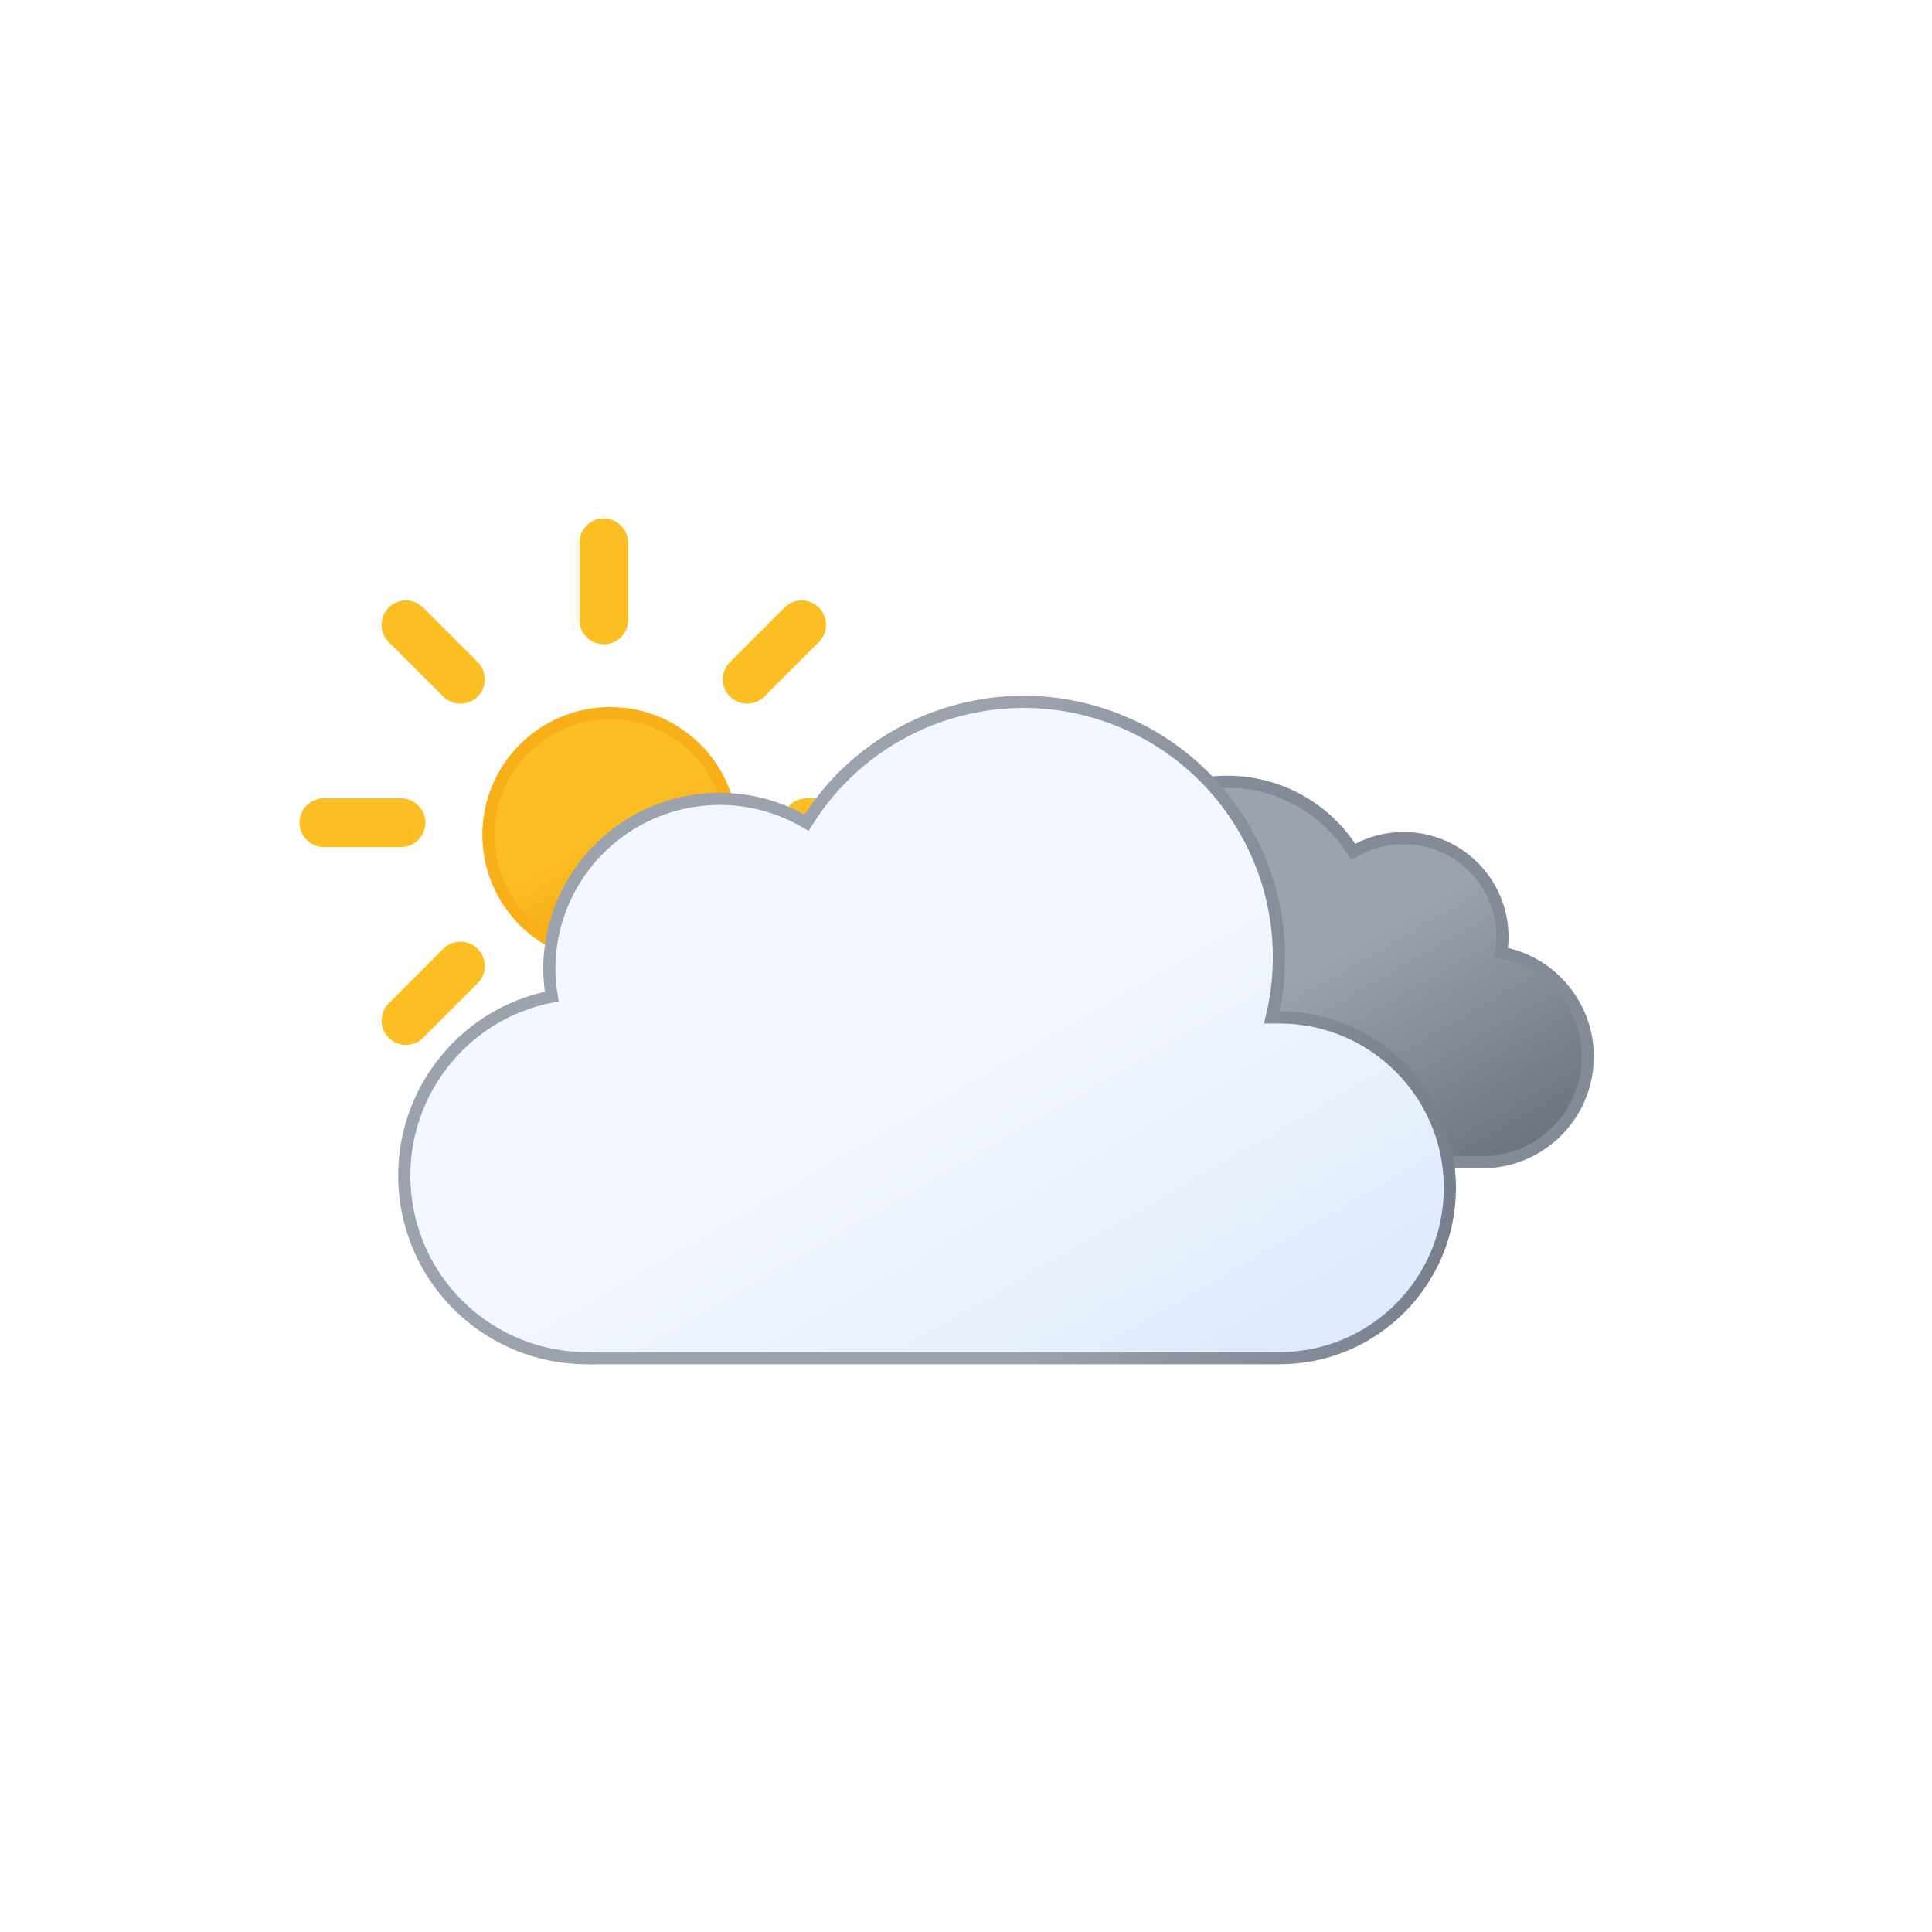
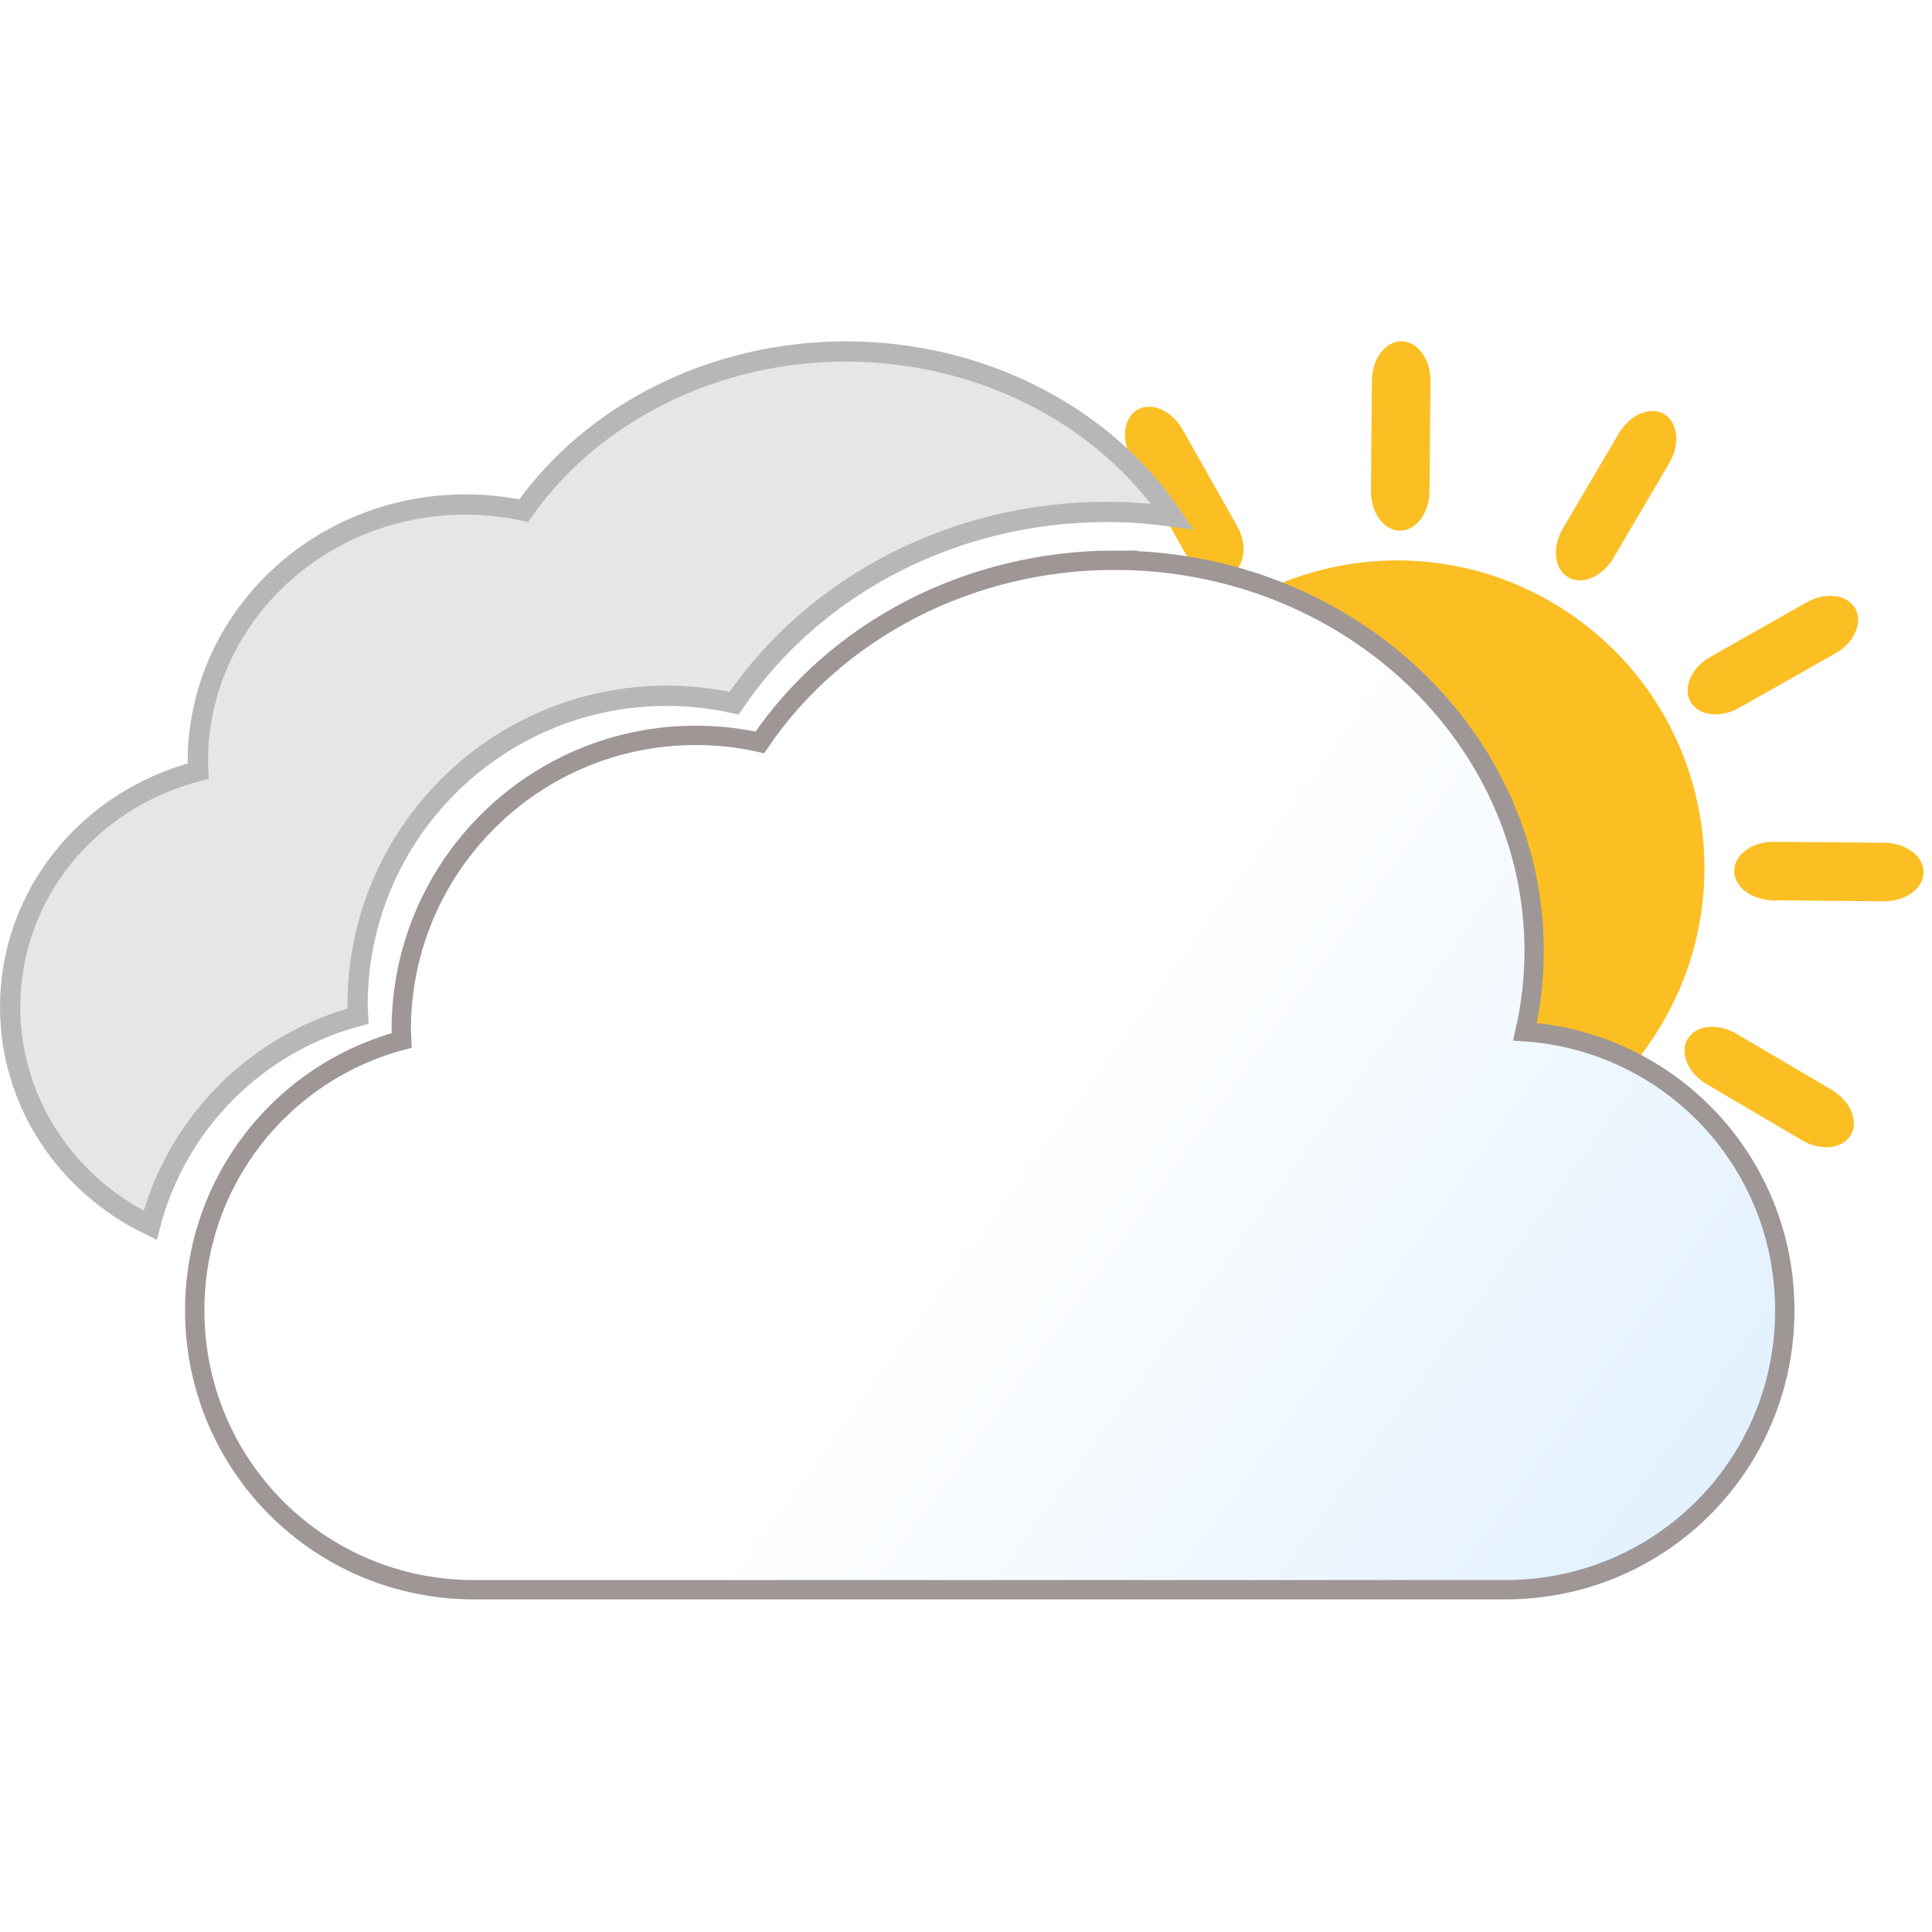
- <svg xmlns="http://www.w3.org/2000/svg" xmlns:xlink="http://www.w3.org/1999/xlink" viewBox="0 0 79.374 79.374" version="1.1" id="svg33" width="300" height="300">
-   <defs id="defs23">
-     <linearGradient id="a" x1="16.5" y1="19.67" x2="21.5" y2="28.33" gradientUnits="userSpaceOnUse" gradientTransform="translate(6.067049,10.29862)">
-       <stop offset="0" stop-color="#fbbf24" id="stop2" />
-       <stop offset="0.45" stop-color="#fbbf24" id="stop4" />
-       <stop offset="1" stop-color="#f59e0b" id="stop6" />
+ <svg xmlns="http://www.w3.org/2000/svg" xmlns:xlink="http://www.w3.org/1999/xlink" width="300" height="300" viewBox="0 0 79.375 79.375" version="1.1" id="svg8">
+   <defs id="defs2">
+     <linearGradient xlink:href="#linearGradient840-7" id="linearGradient842-2" x1="71.641" y1="50.063" x2="43.17" y2="29.45" gradientUnits="userSpaceOnUse" gradientTransform="translate(0.03938176,15.98606)" />
+     <linearGradient id="linearGradient840-7">
+       <stop style="stop-color:#dfefff;stop-opacity:1" offset="0" id="stop836-0" />
+       <stop style="stop-color:#ffffff;stop-opacity:1" offset="1" id="stop838-9" />
    </linearGradient>
-     <linearGradient id="b" x1="40.76" y1="23" x2="50.83" y2="40.46" gradientUnits="userSpaceOnUse" gradientTransform="translate(6.067049,10.29862)">
-       <stop offset="0" stop-color="#9ca3af" id="stop9" />
-       <stop offset="0.45" stop-color="#9ca3af" id="stop11" />
-       <stop offset="1" stop-color="#6b7280" id="stop13" />
-     </linearGradient>
-     <linearGradient id="c" x1="22.56" y1="21.96" x2="39.2" y2="50.8" gradientUnits="userSpaceOnUse" gradientTransform="translate(6.067049,10.29862)">
-       <stop offset="0" stop-color="#f3f7fe" id="stop16" />
-       <stop offset="0.45" stop-color="#f3f7fe" id="stop18" />
-       <stop offset="1" stop-color="#deeafb" id="stop20" />
-     </linearGradient>
-     <linearGradient xlink:href="#b" id="linearGradient842" x1="16.356" y1="42.321" x2="59.817" y2="42.321" gradientUnits="userSpaceOnUse" />
+     <linearGradient xlink:href="#linearGradient840-7" id="linearGradient8265" gradientUnits="userSpaceOnUse" gradientTransform="translate(1.565884,17.22624)" x1="71.641" y1="50.063" x2="43.17" y2="29.45" />
  </defs>
-   <circle cx="25.067" cy="34.299" r="5" stroke="#f8af18" stroke-miterlimit="10" stroke-width="0.5" fill="url(#a)" id="circle25" style="fill:url(#a)" />
-   <path d="m 24.807,25.469 v -3.17 m 0,23 v -3.17 m 5.89,-14.22 2.24,-2.24 m -16.26,16.26 2.24,-2.24 m 0,-11.78 -2.24,-2.24 m 16.26,16.26 -2.24,-2.24 m -17.39,-5.89 h 3.17 m 19.83,0 h -3.17" fill="none" stroke="#fbbf24" stroke-linecap="round" stroke-miterlimit="10" stroke-width="2" id="path27" />
-   <path d="m 40.297,43.749 a 4.05,4.05 0 0 0 4.05,4 h 16.51 a 4.34,4.34 0 0 0 0.81,-8.61 3.52,3.52 0 0 0 0.06,-0.66 4.06,4.06 0 0 0 -6.13,-3.48 6.08,6.08 0 0 0 -11.25,3.19 6.34,6.34 0 0 0 0.18,1.46 h -0.18 a 4.05,4.05 0 0 0 -4.05,4.1 z" stroke="#848b98" stroke-miterlimit="10" stroke-width="0.5" fill="url(#b)" id="path29" style="fill:url(#b)" />
-   <path d="m 52.567,41.799 h -0.32 a 10.49,10.49 0 0 0 -19.11,-8 7,7 0 0 0 -10.57,6 7.21,7.21 0 0 0 0.1,1.14 7.5,7.5 0 0 0 1.4,14.86 4.19,4.19 0 0 0 0.5,0 v 0 h 28 a 7,7 0 0 0 0,-14 z" stroke="#e6effc" stroke-miterlimit="10" stroke-width="0.5" fill="url(#c)" id="path31" style="fill:url(#c);stroke:url(#linearGradient842)" />
+   <g id="g2626" transform="translate(59.72861,5.016139)">
+     <circle style="fill:#fbbf24;fill-opacity:1;stroke:none;stroke-width:0.749;stroke-opacity:1" id="path2142-2" cx="15.167" cy="26.725" r="12.63" transform="rotate(33.93031)" />
+     <g id="g2141" transform="matrix(0.7818722,0.4603503,-0.4603503,0.7818722,40.73042,57.13629)">
+       <rect style="fill:#fbbf24;stroke:none;stroke-width:1.074" id="rect934-9" width="2.651" height="8.573" x="-57.042" y="-24.927" ry="1.787" />
+       <rect style="fill:#fbbf24;stroke:none;stroke-width:1.074" id="rect934-9-1" width="2.651" height="8.573" x="-57.042" y="14.187" ry="1.787" />
+     </g>
+     <g id="g2141-2" transform="matrix(0.446946,0.7896111,-0.7896111,0.446946,21.71282,75.11841)">
+       <rect style="fill:#fbbf24;stroke:none;stroke-width:1.074" id="rect934-9-7" width="2.651" height="8.573" x="-57.042" y="-24.927" ry="1.787" />
+       <rect style="fill:#fbbf24;stroke:none;stroke-width:1.074" id="rect934-9-1-0" width="2.651" height="8.573" x="-57.042" y="14.187" ry="1.787" />
+     </g>
+     <g id="g2141-2-9" transform="matrix(-0.00773894,0.9072963,-0.9072963,-0.00773894,-3.747961,81.18258)">
+       <rect style="fill:#fbbf24;stroke:none;stroke-width:1.074" id="rect934-9-7-3" width="2.651" height="8.573" x="-57.042" y="-24.927" ry="1.787" />
+       <rect style="fill:#fbbf24;stroke:none;stroke-width:1.074" id="rect934-9-1-0-6" width="2.651" height="8.573" x="-57.042" y="14.187" ry="1.787" />
+     </g>
+     <g id="g2141-2-9-0" transform="matrix(-0.4603503,0.7818722,-0.7818722,-0.4603503,-28.82973,73.70391)">
+       <rect style="fill:#fbbf24;stroke:none;stroke-width:1.074" id="rect934-9-7-3-6" width="2.651" height="8.573" x="-57.042" y="-24.927" ry="1.787" />
+       <rect style="fill:#fbbf24;stroke:none;stroke-width:1.074" id="rect934-9-1-0-6-2" width="2.651" height="8.573" x="-57.042" y="14.187" ry="1.787" />
+     </g>
+     <g id="g2141-2-9-0-6" transform="matrix(-0.7896112,0.446946,-0.446946,-0.7896112,-46.81185,54.68631)">
+       <rect style="fill:#fbbf24;stroke:none;stroke-width:1.074" id="rect934-9-7-3-6-1" width="2.651" height="8.573" x="-57.042" y="-24.927" ry="1.787" />
+       <rect style="fill:#fbbf24;stroke:none;stroke-width:1.074" id="rect934-9-1-0-6-2-8" width="2.651" height="8.573" x="-57.042" y="14.187" ry="1.787" />
+     </g>
+     <g id="g2141-2-9-0-6-7" transform="matrix(-0.9072963,-0.00773901,0.00773901,-0.9072963,-52.87602,29.22553)">
+       <rect style="fill:#fbbf24;stroke:none;stroke-width:1.074" id="rect934-9-7-3-6-1-9" width="2.651" height="8.573" x="-57.042" y="-24.927" ry="1.787" />
+       <rect style="fill:#fbbf24;stroke:none;stroke-width:1.074" id="rect934-9-1-0-6-2-8-2" width="2.651" height="8.573" x="-57.042" y="14.187" ry="1.787" />
+     </g>
+   </g>
+   <g id="g928" transform="translate(-0.8015599,-2.962506)">
+     <path id="path14-7-5-3" style="fill:#e6e6e6;fill-opacity:1;stroke:#b7b7b7;stroke-width:0.833;stroke-miterlimit:4;stroke-dasharray:none;stroke-opacity:1" d="M 35.554,17.402 A 15.676,14.046 0 0 0 22.316,23.942 11,10.577 0 0 0 19.928,23.689 11,10.577 0 0 0 8.929,34.266 a 11,10.577 0 0 0 0.015,0.377 c -4.458,1.141 -7.725,5.034 -7.725,9.69 0,3.936 2.336,7.327 5.752,8.971 C 8.056,49.113 11.329,45.822 15.509,44.71 a 12.709,12.709 0 0 1 -0.017,-0.453 12.709,12.709 0 0 1 12.709,-12.709 12.709,12.709 0 0 1 2.759,0.304 18.112,16.877 0 0 1 15.294,-7.858 18.112,16.877 0 0 1 2.714,0.191 15.676,14.046 0 0 0 -13.414,-6.783 z" />
+     <path id="path14-7-5-36-7" style="fill:url(#linearGradient8265);fill-opacity:1;stroke:#9f9696;stroke-width:0.794;stroke-miterlimit:4;stroke-dasharray:none;stroke-opacity:1" d="m 46.584,25.979 a 17.249,16.073 0 0 0 -14.566,7.484 12.104,12.104 0 0 0 -2.628,-0.289 12.104,12.104 0 0 0 -12.104,12.104 12.104,12.104 0 0 0 0.016,0.431 c -4.906,1.305 -8.5,5.761 -8.5,11.089 0,6.359 5.119,11.478 11.478,11.478 h 42.371 c 6.359,0 11.478,-5.119 11.478,-11.478 0,-6.088 -4.693,-11.036 -10.674,-11.447 a 17.249,16.073 0 0 0 0.377,-3.298 17.249,16.073 0 0 0 -17.249,-16.073 z" />
+   </g>
</svg>
